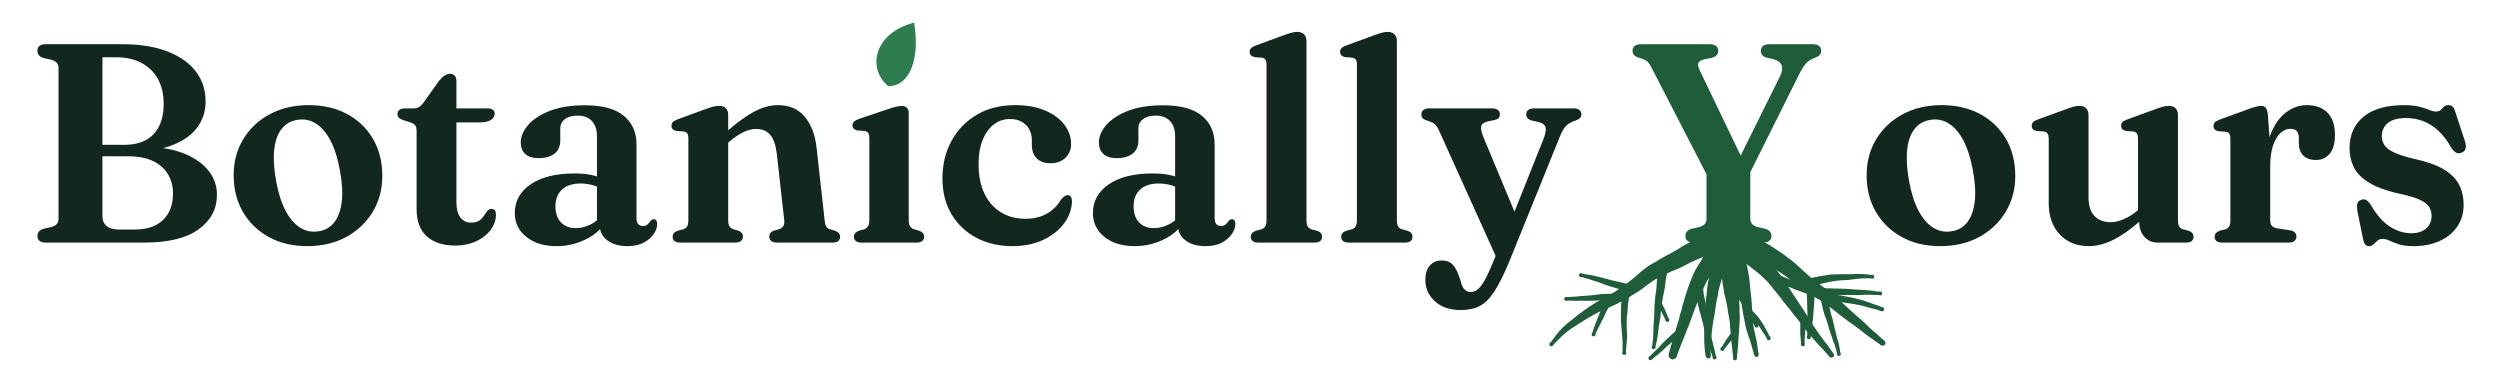
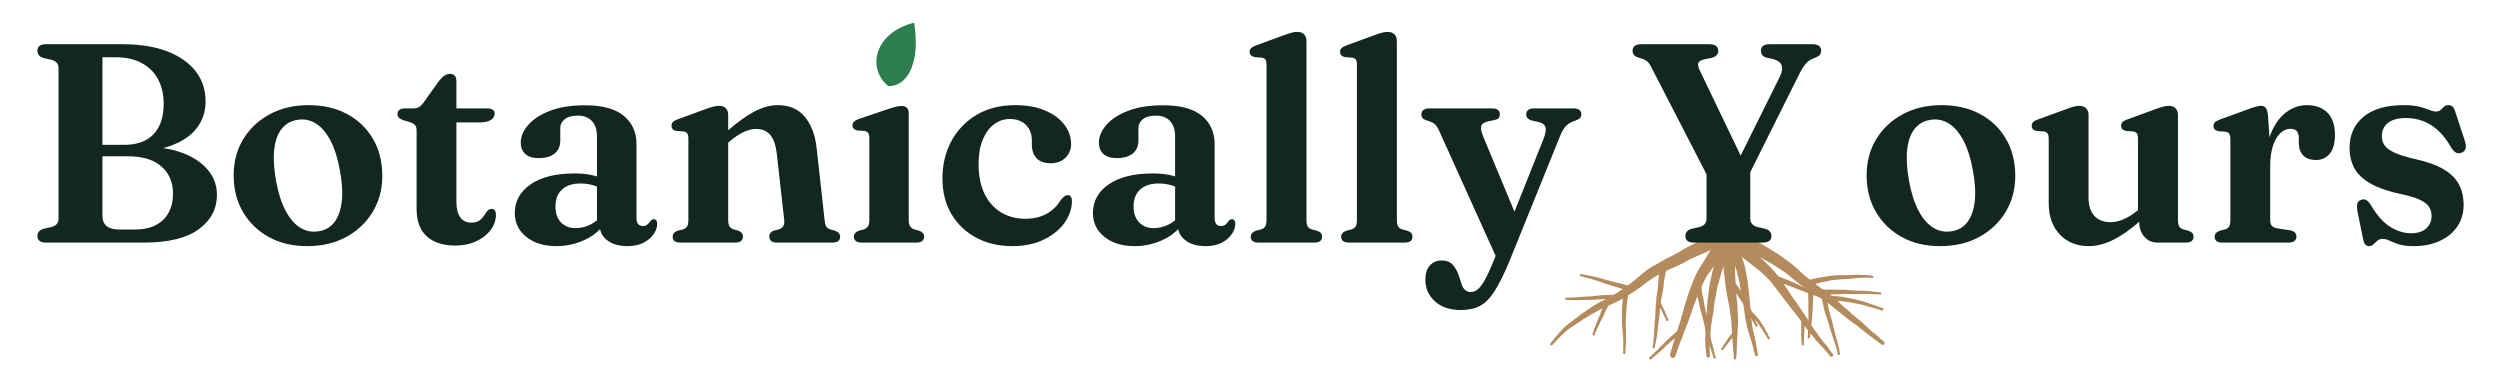
<svg xmlns="http://www.w3.org/2000/svg" viewBox="-160 -1712 17643 2712" role="img" aria-label="Botanically Yours">
  <g transform="scale(1,-1)">
    <path transform="translate(0.0,0)" d="M1371 337Q1371 188 1242.5 94.0Q1114 0 857 0H164Q133 0 118.5 12.5Q104 25 104 46Q104 84 146 97L203 110Q228 117 240.5 131.0Q253 145 253 167V1233Q253 1255 240.5 1269.0Q228 1283 203 1290L146 1303Q104 1316 104 1354Q104 1376 118.5 1388.0Q133 1400 164 1400H704Q890 1400 1021.5 1349.0Q1153 1298 1222.0 1207.5Q1291 1117 1291 996Q1291 895 1234.5 816.0Q1178 737 1067 692Q1032 677 991 667Q1064 656 1125 634Q1242 590 1306.5 513.5Q1371 437 1371 337ZM563 690H718Q807 690 869.0 723.5Q931 757 963.0 822.0Q995 887 995 980Q995 1079 955.5 1152.5Q916 1226 840.0 1267.0Q764 1308 654 1308H563ZM743 609H563V189Q563 140 593.5 116.0Q624 92 683 92H789Q878 92 938.5 123.0Q999 154 1030.0 211.5Q1061 269 1061 345Q1061 465 979.5 537.0Q898 609 743 609Z" fill="#12281F" />
    <path transform="translate(1418.0,0)" d="M600 970Q755 970 872.0 907.0Q989 844 1054.5 731.5Q1120 619 1120 470Q1120 329 1052.5 217.0Q985 105 866.0 40.0Q747 -25 590 -25Q436 -25 319.5 39.0Q203 103 137.0 215.5Q71 328 71 475Q71 618 138.5 729.5Q206 841 325.0 905.5Q444 970 600 970ZM671 80Q739 90 780.5 142.5Q822 195 833.5 287.0Q845 379 821 508Q798 637 754.0 720.5Q710 804 650.0 841.0Q590 878 520 866Q451 855 409.5 802.5Q368 750 357.5 658.5Q347 567 370 437Q393 309 437.0 225.5Q481 142 541.0 105.0Q601 68 671 80Z" fill="#12281F" />
    <path transform="translate(2609.0,0)" d="M126 849 80 863Q56 871 46.0 881.5Q36 892 36 906Q36 926 49.5 936.5Q63 947 86 947H147Q171 947 187.0 956.0Q203 965 220 988L329 1141Q350 1167 369.0 1179.0Q388 1191 407 1191Q428 1191 440.0 1178.0Q452 1165 452 1140V947H672Q695 947 708.5 937.5Q722 928 722 910Q722 884 696.0 866.0Q670 848 612 848H452V285Q452 215 479.5 178.0Q507 141 556 141Q593 141 613.5 155.5Q634 170 646.0 189.0Q658 208 669.5 222.5Q681 237 699 238Q714 238 722.5 228.0Q731 218 731 195Q730 138 693.5 89.0Q657 40 592.0 9.5Q527 -21 444 -21Q316 -21 243.5 43.5Q171 108 171 238V790Q171 816 160.5 828.5Q150 841 126 849Z" fill="#12281F" />
    <path transform="translate(3387.0,0)" d="M86 209Q86 334 197.5 411.0Q309 488 509 488Q574 488 627 477Q647 473 666 467V749Q666 819 630.5 857.5Q595 896 530 896Q471 896 439.0 871.0Q407 846 407 809V721Q407 661 367.0 628.5Q327 596 254 596Q192 596 160.0 625.5Q128 655 128 706Q128 769 180.0 829.5Q232 890 333.0 929.5Q434 969 582 969Q766 969 855.5 894.5Q945 820 945 693V173Q945 145 956.5 131.0Q968 117 989 117Q1011 117 1022.0 127.5Q1033 138 1041 149Q1046 156 1052.0 160.5Q1058 165 1067 165Q1079 165 1085.0 156.0Q1091 147 1091 132Q1091 98 1067.5 62.0Q1044 26 997.5 0.5Q951 -25 881 -25Q792 -25 739 16Q698 46 688 95Q642 47 577 18Q484 -25 380 -25Q249 -25 167.5 40.0Q86 105 86 209ZM666 395Q646 403 626 408Q590 417 549 417Q466 417 419.5 374.5Q373 332 373.0 257.0Q373 182 412.5 142.0Q452 102 515 102Q569 102 619 127Q644 139 666 157Z" fill="#12281F" />
    <path transform="translate(4508.0,0)" d="M471 902V793Q574 881 650 922Q740 970 821 970Q944 970 1012.0 887.5Q1080 805 1095 668L1151 163Q1154 130 1162.0 115.0Q1170 100 1189 94L1224 84Q1243 77 1252.0 66.5Q1261 56 1261 41Q1261 22 1248.0 11.0Q1235 0 1206 0H816Q761 0 761 44Q761 71 792 84L830 94Q849 101 859.5 116.0Q870 131 866 163L814 627Q804 714 769.5 758.0Q735 802 668 802Q626 802 579.5 780.0Q533 758 481 714L471 705V160Q471 129 480.0 115.0Q489 101 507 94L543 84Q575 71 575 44Q575 0 519 0H133Q105 0 92.0 11.0Q79 22 79 41Q79 56 87.5 66.5Q96 77 115 84L155 94Q173 101 181.5 115.0Q190 129 190 160V733Q190 759 182.5 770.0Q175 781 158 784L105 788Q87 792 79.0 801.0Q71 810 71 824Q71 841 80.5 851.0Q90 861 117 871L303 939Q341 953 364.0 959.0Q387 965 408 965Q439 965 455.0 947.5Q471 930 471 902Z" fill="#12281F" />
    <path transform="translate(5785.0,0)" d="M468 916V160Q468 130 477.5 115.5Q487 101 504 94L541 84Q558 78 567.5 67.5Q577 57 577 41Q577 22 563.0 11.0Q549 0 524 0H133Q109 0 95.0 11.0Q81 22 81 41Q81 56 90.0 66.5Q99 77 116 84L155 94Q172 102 181.0 115.5Q190 129 190 160V737Q190 763 182.0 773.5Q174 784 158 788L105 791Q88 796 79.5 804.5Q71 813 71 827Q71 843 82.0 853.5Q93 864 117 873L328 944Q361 955 380.5 959.5Q400 964 420 964Q442 964 455.0 951.0Q468 938 468 916Z" fill="#12281F" />
    <path d="M6109.0 1104.0 c-154.0 126.0 -98.0 378.0 182.0 448.0 c42.0 -252.0 -28.0 -448.0 -182.0 -448.0Z" fill="#2E7D4F" />
    <path transform="translate(6420.0,0)" d="M979 695Q979 638 939.5 599.0Q900 560 834 560Q769 560 735.5 595.5Q702 631 702 689V721Q702 789 660.0 830.5Q618 872 547 872Q484 872 434.0 834.0Q384 796 355.0 725.0Q326 654 326 555Q326 430 368.5 343.5Q411 257 486.0 212.5Q561 168 657 168Q742 168 805.5 203.0Q869 238 906 301Q923 321 934.0 328.0Q945 335 956 335Q972 335 979.0 320.5Q986 306 985 287Q981 202 926.0 131.0Q871 60 778.5 17.5Q686 -25 566 -25Q421 -25 309.5 34.5Q198 94 134.5 201.0Q71 308 71 453Q71 600 134.5 717.0Q198 834 313.0 902.0Q428 970 584 970Q706 970 794.5 932.5Q883 895 931.0 832.5Q979 770 979 695Z" fill="#12281F" />
    <path transform="translate(7467.0,0)" d="M86 209Q86 334 197.5 411.0Q309 488 509 488Q574 488 627 477Q647 473 666 467V749Q666 819 630.5 857.5Q595 896 530 896Q471 896 439.0 871.0Q407 846 407 809V721Q407 661 367.0 628.5Q327 596 254 596Q192 596 160.0 625.5Q128 655 128 706Q128 769 180.0 829.5Q232 890 333.0 929.5Q434 969 582 969Q766 969 855.5 894.5Q945 820 945 693V173Q945 145 956.5 131.0Q968 117 989 117Q1011 117 1022.0 127.5Q1033 138 1041 149Q1046 156 1052.0 160.5Q1058 165 1067 165Q1079 165 1085.0 156.0Q1091 147 1091 132Q1091 98 1067.5 62.0Q1044 26 997.5 0.5Q951 -25 881 -25Q792 -25 739 16Q698 46 688 95Q642 47 577 18Q484 -25 380 -25Q249 -25 167.5 40.0Q86 105 86 209ZM666 395Q646 403 626 408Q590 417 549 417Q466 417 419.5 374.5Q373 332 373.0 257.0Q373 182 412.5 142.0Q452 102 515 102Q569 102 619 127Q644 139 666 157Z" fill="#12281F" />
    <path transform="translate(8588.0,0)" d="M472 1423V160Q472 129 480.5 114.5Q489 100 507 94L545 84Q564 78 573.0 67.5Q582 57 582 41Q582 22 569.0 11.0Q556 0 527 0H133Q105 0 92.0 11.0Q79 22 79 41Q79 56 88.0 66.5Q97 77 116 84L155 94Q173 101 181.5 115.0Q190 129 190 160V1255Q190 1280 182.5 1291.0Q175 1302 158 1305L105 1309Q87 1314 79.0 1323.0Q71 1332 71 1346Q71 1362 81.0 1372.0Q91 1382 117 1392L303 1460Q343 1475 366.0 1481.0Q389 1487 406 1487Q439 1487 455.5 1469.5Q472 1452 472 1423Z" fill="#12281F" />
    <path transform="translate(9226.0,0)" d="M472 1423V160Q472 129 480.5 114.5Q489 100 507 94L545 84Q564 78 573.0 67.5Q582 57 582 41Q582 22 569.0 11.0Q556 0 527 0H133Q105 0 92.0 11.0Q79 22 79 41Q79 56 88.0 66.5Q97 77 116 84L155 94Q173 101 181.5 115.0Q190 129 190 160V1255Q190 1280 182.5 1291.0Q175 1302 158 1305L105 1309Q87 1314 79.0 1323.0Q71 1332 71 1346Q71 1362 81.0 1372.0Q91 1382 117 1392L303 1460Q343 1475 366.0 1481.0Q389 1487 406 1487Q439 1487 455.5 1469.5Q472 1452 472 1423Z" fill="#12281F" />
    <path transform="translate(9864.0,0)" d="M504 -159 531 -94 135 783Q118 823 99.5 837.5Q81 852 42 863Q23 869 15.0 879.0Q7 889 7 905Q7 925 21.5 936.0Q36 947 60 947H508Q533 947 547.0 936.0Q561 925 561 905Q561 889 552.0 879.0Q543 869 520 864L483 857Q437 847 429.5 823.0Q422 799 447 739L664 218L867 727Q891 786 883.0 814.0Q875 842 829 852L788 861Q766 867 756.5 878.0Q747 889 747 905Q747 925 761.0 936.0Q775 947 799 947H1083Q1108 947 1122.0 936.0Q1136 925 1136 905Q1136 891 1127.5 880.5Q1119 870 1097 862Q1053 848 1029.0 824.5Q1005 801 983 745L626 -137Q570 -271 522.0 -345.0Q474 -419 419.0 -447.5Q364 -476 286 -476Q170 -476 102.5 -414.5Q35 -353 35 -263Q35 -198 66.5 -162.0Q98 -126 150 -126Q201 -126 228.5 -156.5Q256 -187 273 -239L286 -277Q294 -313 312.0 -331.0Q330 -349 353 -349Q378 -349 399.0 -334.5Q420 -320 445.5 -279.5Q471 -239 504 -159Z" fill="#12281F" />
-     <path transform="translate(11331.2,0)" d="M861 497V167Q861 145 874.0 131.0Q887 117 911 110L968 97Q1010 84 1010 46Q1010 25 995.5 12.5Q981 0 950 0H463Q432 0 417.5 12.5Q403 25 403 46Q403 84 445 97L502 110Q527 117 539.5 131.0Q552 145 552 167V482L167 1229Q151 1262 137.5 1275.0Q124 1288 102 1296L71 1306Q48 1313 39.0 1325.5Q30 1338 30 1354Q30 1376 45.5 1388.0Q61 1400 92 1400H571Q603 1400 619.0 1388.0Q635 1376 635 1354Q635 1316 587 1303L539 1294Q502 1285 494.5 1268.5Q487 1252 504 1216L793 614L1071 1174Q1093 1219 1082.5 1250.0Q1072 1281 1024 1295L973 1306Q956 1311 946.0 1323.0Q936 1335 936 1354Q936 1376 951.0 1388.0Q966 1400 997 1400H1300Q1331 1400 1346.0 1388.0Q1361 1376 1361 1354Q1361 1337 1352.5 1326.0Q1344 1315 1322 1306L1306 1300Q1286 1292 1269.0 1278.5Q1252 1265 1234.5 1238.5Q1217 1212 1194 1164Z" fill="#1F5C39" />
-     <g fill="#1F5C39">
-       <path d="M12061 -26 L12027 -36 L11996 -45 L11965 -57 L11932 -70 L11900 -83 L11867 -98 L11833 -112 L11802 -126 L11771 -140 L11740 -156 L11706 -173 L11671 -189 L11638 -202 L11608 -216 L11576 -233 L11544 -248 L11516 -263 L11489 -282 L11461 -302 L11432 -324 L11400 -346 L11369 -365 L11338 -385 L11305 -404 L11272 -421 L11239 -438 L11205 -453 L11172 -467 L11140 -481 L11110 -497 L11079 -514 L11048 -532 L11018 -550 L10988 -569 L10957 -589 L10927 -608 L10900 -628 L10873 -650 L10848 -675 L10823 -700 L10797 -726 L10779 -710 L10801 -681 L10822 -652 L10846 -623 L10872 -596 L10900 -571 L10929 -548 L10957 -526 L10985 -503 L11015 -482 L11045 -460 L11076 -440 L11107 -420 L11140 -402 L11172 -384 L11202 -368 L11232 -350 L11261 -331 L11289 -311 L11318 -290 L11346 -269 L11372 -248 L11399 -224 L11427 -200 L11458 -176 L11491 -154 L11524 -136 L11554 -117 L11588 -98 L11620 -81 L11650 -65 L11680 -48 L11711 -28 L11744 -9 L11778 8 L11810 24 L11841 41 L11875 57 L11908 73 L11943 90 L11980 104 L12015 116Z" />
-       <circle cx="10788" cy="-718" r="14" />
-       <path d="M11615 -173 L11607 -208 L11599 -242 L11594 -276 L11590 -312 L11583 -349 L11576 -384 L11570 -419 L11565 -453 L11561 -489 L11558 -525 L11552 -561 L11546 -596 L11542 -632 L11537 -668 L11530 -704 L11521 -739 L11500 -736 L11503 -700 L11507 -665 L11508 -629 L11509 -593 L11511 -557 L11514 -521 L11515 -486 L11516 -449 L11519 -413 L11522 -376 L11528 -340 L11531 -306 L11533 -270 L11536 -232 L11542 -196 L11548 -160Z" />
-       <circle cx="11510" cy="-738" r="14" />
-       <path d="M11559 -409 L11574 -441 L11590 -474 L11604 -507 L11617 -541 L11596 -550 L11580 -518 L11564 -486 L11547 -455 L11531 -422Z" />
-       <circle cx="11607" cy="-546" r="14" />
-       <path d="M11334 -353 L11301 -340 L11268 -329 L11234 -318 L11199 -308 L11165 -296 L11131 -283 L11097 -272 L11063 -261 L11029 -251 L10995 -241 L10999 -219 L11035 -224 L11071 -230 L11107 -238 L11142 -247 L11177 -256 L11211 -265 L11246 -273 L11282 -281 L11318 -290 L11353 -302Z" />
-       <circle cx="10997" cy="-230" r="14" />
-       <path d="M11340 -350 L11336 -387 L11331 -422 L11327 -457 L11325 -493 L11321 -528 L11320 -563 L11320 -598 L11322 -634 L11322 -671 L11320 -708 L11316 -744 L11314 -779 L11292 -779 L11290 -743 L11291 -707 L11289 -672 L11286 -636 L11283 -601 L11280 -564 L11279 -527 L11280 -491 L11280 -454 L11282 -417 L11286 -381 L11287 -346Z" />
-       <circle cx="11303" cy="-779" r="14" />
-       <path d="M11251 -410 L11216 -408 L11180 -407 L11145 -406 L11110 -409 L11074 -410 L11037 -411 L11001 -410 L10965 -411 L10929 -410 L10893 -408 L10893 -386 L10928 -383 L10964 -381 L11000 -377 L11036 -375 L11071 -372 L11107 -368 L11143 -363 L11180 -362 L11216 -361 L11253 -361Z" />
-       <circle cx="10893" cy="-397" r="14" />
-       <path d="M11208 -429 L11191 -460 L11174 -491 L11160 -524 L11143 -556 L11127 -588 L11111 -620 L11096 -652 L11075 -644 L11086 -610 L11098 -576 L11111 -542 L11125 -509 L11137 -475 L11152 -441 L11168 -408Z" />
-       <circle cx="11086" cy="-648" r="14" />
-       <path d="M12089 1 L12066 -24 L12044 -49 L12023 -76 L12002 -105 L11981 -133 L11961 -161 L11941 -192 L11919 -221 L11900 -248 L11884 -276 L11869 -306 L11855 -338 L11840 -370 L11827 -402 L11814 -435 L11801 -467 L11789 -501 L11776 -535 L11764 -570 L11750 -604 L11737 -637 L11724 -671 L11710 -704 L11697 -737 L11685 -770 L11673 -804 L11617 -787 L11626 -752 L11636 -717 L11646 -681 L11657 -647 L11667 -613 L11677 -578 L11688 -544 L11696 -509 L11707 -475 L11715 -440 L11726 -404 L11736 -370 L11748 -334 L11760 -299 L11773 -265 L11788 -229 L11805 -193 L11825 -159 L11844 -129 L11861 -98 L11880 -66 L11900 -35 L11919 -4 L11940 28 L11963 60 L11987 89Z" />
-       <circle cx="11645" cy="-795" r="29" />
-       <path d="M11852 -279 L11858 -315 L11862 -351 L11868 -386 L11875 -421 L11880 -456 L11888 -491 L11895 -527 L11902 -562 L11907 -599 L11912 -634 L11918 -669 L11926 -703 L11935 -738 L11943 -773 L11951 -808 L11930 -814 L11917 -780 L11906 -746 L11893 -712 L11882 -677 L11874 -641 L11866 -606 L11858 -571 L11849 -537 L11840 -502 L11830 -468 L11822 -432 L11813 -397 L11804 -361 L11798 -326 L11790 -291Z" />
-       <circle cx="11940" cy="-811" r="14" />
-       <path d="M11715 -643 L11686 -663 L11659 -685 L11632 -708 L11605 -731 L11579 -756 L11552 -780 L11524 -803 L11496 -826 L11478 -807 L11504 -781 L11530 -756 L11555 -731 L11579 -704 L11606 -679 L11632 -654 L11660 -629 L11689 -607Z" />
-       <circle cx="11487" cy="-816" r="14" />
-       <path d="M12092 27 L12080 -6 L12069 -40 L12056 -75 L12043 -109 L12029 -142 L12017 -175 L12006 -208 L11995 -241 L11986 -275 L11976 -308 L11968 -341 L11962 -377 L11954 -412 L11949 -445 L11944 -481 L11938 -518 L11931 -553 L11926 -587 L11922 -622 L11918 -658 L11914 -693 L11912 -728 L11912 -763 L11913 -799 L11878 -802 L11872 -766 L11869 -729 L11867 -692 L11867 -655 L11867 -619 L11867 -583 L11869 -545 L11872 -509 L11875 -474 L11876 -438 L11879 -400 L11884 -365 L11887 -328 L11892 -291 L11899 -254 L11906 -218 L11915 -181 L11924 -146 L11934 -110 L11945 -75 L11955 -41 L11964 -8 L11973 27 L11983 63Z" />
-       <circle cx="11896" cy="-800" r="18" />
-       <path d="M12063 116 L12099 102 L12134 85 L12167 68 L12199 52 L12231 36 L12266 19 L12298 -1 L12331 -19 L12362 -40 L12393 -60 L12425 -82 L12454 -104 L12484 -126 L12514 -151 L12542 -177 L12568 -201 L12594 -224 L12620 -247 L12647 -269 L12675 -289 L12703 -311 L12733 -331 L12763 -355 L12792 -379 L12819 -404 L12846 -429 L12872 -453 L12898 -477 L12924 -501 L12951 -524 L12979 -548 L13006 -573 L13032 -599 L13058 -622 L13085 -645 L13112 -670 L13139 -693 L13115 -724 L13085 -703 L13056 -682 L13027 -662 L12997 -640 L12969 -617 L12941 -596 L12912 -575 L12882 -554 L12853 -532 L12824 -510 L12795 -487 L12767 -465 L12739 -444 L12711 -424 L12683 -405 L12652 -388 L12621 -368 L12590 -349 L12559 -327 L12528 -305 L12499 -282 L12470 -259 L12444 -238 L12417 -220 L12387 -201 L12357 -182 L12328 -165 L12297 -148 L12267 -131 L12236 -117 L12205 -101 L12175 -89 L12141 -75 L12107 -61 L12075 -47 L12045 -36 L12013 -26Z" />
-       <circle cx="13127" cy="-709" r="19" />
-       <path d="M12582 -257 L12618 -250 L12653 -243 L12689 -236 L12725 -231 L12762 -225 L12800 -224 L12836 -223 L12872 -223 L12908 -223 L12944 -221 L12981 -222 L13018 -224 L13054 -230 L13052 -252 L13016 -252 L12981 -253 L12946 -256 L12910 -260 L12874 -264 L12838 -266 L12803 -269 L12769 -274 L12734 -281 L12700 -289 L12666 -297 L12631 -307 L12596 -316Z" />
-       <circle cx="13053" cy="-241" r="14" />
-       <path d="M12648 -308 L12647 -345 L12645 -381 L12644 -417 L12641 -453 L12638 -489 L12636 -525 L12631 -561 L12628 -598 L12622 -634 L12616 -669 L12594 -667 L12594 -631 L12595 -595 L12595 -559 L12596 -524 L12595 -488 L12594 -452 L12593 -416 L12592 -380 L12591 -345 L12589 -309Z" />
-       <circle cx="12605" cy="-668" r="14" />
-       <path d="M12677 -322 L12713 -322 L12749 -323 L12785 -324 L12821 -325 L12858 -326 L12894 -328 L12930 -331 L12966 -333 L13002 -335 L13039 -338 L13074 -343 L13110 -348 L13108 -370 L13072 -370 L13036 -368 L13001 -368 L12965 -370 L12929 -370 L12893 -370 L12857 -370 L12822 -372 L12786 -373 L12750 -375 L12714 -375 L12678 -377Z" />
-       <circle cx="13109" cy="-359" r="14" />
-       <path d="M12734 -362 L12742 -398 L12747 -434 L12754 -468 L12761 -502 L12772 -537 L12780 -572 L12788 -607 L12797 -642 L12806 -677 L12816 -712 L12823 -748 L12828 -784 L12806 -788 L12797 -753 L12787 -720 L12774 -686 L12763 -652 L12751 -618 L12741 -583 L12731 -549 L12718 -515 L12707 -479 L12699 -443 L12691 -409 L12682 -374Z" />
-       <circle cx="12817" cy="-786" r="14" />
-       <path d="M12739 -363 L12775 -367 L12811 -371 L12848 -377 L12884 -383 L12920 -391 L12955 -399 L12991 -409 L13026 -421 L13059 -433 L13094 -445 L13128 -459 L13118 -484 L13085 -473 L13050 -464 L13015 -455 L12981 -445 L12947 -438 L12912 -432 L12877 -427 L12842 -422 L12807 -419 L12771 -417 L12735 -415Z" />
-       <circle cx="13123" cy="-471" r="14" />
-       <path d="M12085 93 L12110 67 L12134 40 L12158 16 L12182 -8 L12208 -32 L12234 -55 L12261 -79 L12288 -104 L12316 -129 L12344 -157 L12369 -185 L12394 -215 L12416 -246 L12437 -277 L12457 -307 L12477 -337 L12496 -368 L12516 -397 L12536 -427 L12556 -458 L12576 -488 L12595 -518 L12615 -549 L12633 -580 L12653 -609 L12673 -638 L12694 -667 L12714 -695 L12737 -723 L12758 -754 L12779 -783 L12751 -805 L12727 -778 L12704 -752 L12679 -727 L12654 -699 L12630 -672 L12606 -644 L12582 -615 L12561 -586 L12539 -558 L12517 -530 L12494 -502 L12473 -474 L12450 -446 L12426 -417 L12405 -388 L12383 -361 L12360 -333 L12338 -305 L12317 -280 L12293 -256 L12268 -232 L12243 -211 L12216 -190 L12188 -168 L12159 -147 L12130 -124 L12101 -101 L12072 -77 L12043 -52 L12017 -27 L11991 -3Z" />
-       <circle cx="12765" cy="-794" r="18" />
-       <path d="M12364 -218 L12399 -230 L12433 -245 L12466 -258 L12500 -273 L12533 -289 L12565 -304 L12598 -319 L12631 -334 L12663 -349 L12697 -364 L12729 -383 L12759 -403 L12749 -422 L12716 -407 L12684 -393 L12650 -381 L12616 -369 L12582 -358 L12548 -345 L12514 -333 L12481 -319 L12448 -308 L12413 -297 L12380 -285 L12346 -276Z" />
-       <circle cx="12754" cy="-412" r="14" />
-       <path d="M12588 -540 L12584 -575 L12581 -611 L12578 -646 L12576 -682 L12574 -717 L12552 -718 L12548 -682 L12545 -646 L12545 -609 L12545 -573 L12547 -537Z" />
-       <circle cx="12563" cy="-718" r="14" />
-       <path d="M12091 66 L12103 33 L12115 0 L12129 -35 L12141 -71 L12152 -105 L12163 -141 L12172 -179 L12179 -216 L12185 -253 L12189 -290 L12192 -326 L12196 -362 L12200 -399 L12203 -435 L12205 -471 L12207 -507 L12210 -542 L12213 -577 L12218 -611 L12226 -645 L12234 -681 L12241 -717 L12245 -753 L12251 -788 L12221 -795 L12210 -760 L12201 -726 L12191 -692 L12179 -659 L12167 -623 L12158 -587 L12151 -550 L12144 -515 L12138 -479 L12132 -443 L12127 -408 L12120 -374 L12112 -338 L12106 -303 L12099 -269 L12090 -235 L12081 -202 L12070 -171 L12058 -139 L12044 -106 L12031 -74 L12015 -43 L11999 -10 L11984 24Z" />
-       <circle cx="12236" cy="-792" r="15" />
-       <path d="M12186 -460 L12211 -486 L12237 -512 L12260 -542 L12281 -573 L12299 -605 L12316 -637 L12332 -669 L12313 -680 L12293 -650 L12274 -620 L12254 -591 L12233 -563 L12210 -538 L12184 -514 L12158 -489Z" />
-       <circle cx="12322" cy="-675" r="14" />
-       <path d="M12113 51 L12113 13 L12112 -25 L12111 -63 L12108 -98 L12107 -133 L12105 -169 L12104 -203 L12105 -238 L12106 -274 L12106 -310 L12107 -343 L12111 -378 L12114 -415 L12116 -453 L12116 -489 L12118 -525 L12117 -564 L12114 -601 L12112 -637 L12109 -672 L12107 -708 L12104 -744 L12101 -780 L12096 -817 L12072 -816 L12068 -781 L12064 -745 L12060 -709 L12056 -673 L12053 -637 L12050 -601 L12048 -566 L12043 -532 L12036 -497 L12031 -461 L12025 -428 L12017 -393 L12008 -357 L12002 -319 L11996 -283 L11992 -248 L11986 -211 L11982 -172 L11979 -136 L11976 -100 L11974 -63 L11971 -29 L11968 5 L11963 39Z" />
-       <circle cx="12084" cy="-817" r="14" />
-       <path d="M12075 -256 L12099 -285 L12122 -316 L12141 -348 L12159 -380 L12176 -412 L12193 -446 L12206 -480 L12220 -514 L12232 -547 L12245 -581 L12226 -591 L12206 -560 L12188 -528 L12171 -497 L12154 -466 L12135 -436 L12115 -407 L12095 -378 L12074 -351 L12052 -325 L12027 -301Z" />
-       <circle cx="12236" cy="-586" r="14" />
-       <path d="M12096 -648 L12071 -674 L12049 -701 L12027 -729 L12004 -757 L11986 -744 L12005 -714 L12024 -683 L12046 -653 L12069 -625Z" />
-       <circle cx="11995" cy="-751" r="14" />
+     <g fill="#B38B5D">
+       <path d="M12053 -3 L12019 -13 L11987 -23 L11955 -35 L11923 -49 L11890 -63 L11858 -78 L11824 -92 L11792 -106 L11761 -121 L11730 -138 L11697 -155 L11663 -171 L11630 -185 L11599 -200 L11567 -217 L11535 -232 L11507 -249 L11478 -268 L11450 -289 L11422 -311 L11391 -333 L11360 -353 L11330 -373 L11298 -392 L11266 -409 L11233 -426 L11199 -441 L11167 -456 L11135 -471 L11104 -488 L11073 -505 L11043 -524 L11012 -542 L10983 -562 L10953 -582 L10923 -601 L10895 -623 L10869 -646 L10844 -671 L10819 -697 L10794 -723 L10782 -712 L10804 -684 L10827 -656 L10851 -628 L10876 -601 L10904 -577 L10933 -555 L10962 -533 L10991 -511 L11021 -490 L11051 -469 L11081 -450 L11113 -430 L11145 -413 L11177 -396 L11209 -379 L11239 -362 L11269 -343 L11298 -324 L11326 -303 L11355 -282 L11382 -260 L11409 -237 L11438 -213 L11468 -190 L11500 -169 L11532 -152 L11563 -133 L11596 -115 L11629 -99 L11659 -83 L11690 -66 L11721 -47 L11754 -29 L11787 -12 L11819 3 L11851 20 L11884 36 L11917 52 L11952 67 L11988 81 L12023 93Z" />
+       <circle cx="10788" cy="-718" r="8" />
+       <path d="M11603 -171 L11596 -206 L11589 -241 L11583 -275 L11580 -311 L11574 -347 L11567 -383 L11561 -418 L11556 -453 L11553 -488 L11550 -525 L11545 -560 L11540 -596 L11537 -632 L11532 -668 L11525 -704 L11517 -739 L11504 -736 L11508 -701 L11512 -665 L11514 -630 L11516 -594 L11518 -557 L11522 -522 L11523 -486 L11524 -450 L11528 -414 L11531 -377 L11537 -341 L11541 -307 L11543 -271 L11547 -234 L11553 -198 L11559 -162Z" />
+       <circle cx="11510" cy="-738" r="8" />
+       <path d="M11554 -411 L11569 -444 L11585 -476 L11599 -509 L11613 -543 L11600 -548 L11584 -516 L11569 -484 L11552 -452 L11535 -420Z" />
+       <circle cx="11607" cy="-546" r="8" />
+       <path d="M11337 -345 L11304 -332 L11270 -321 L11236 -311 L11201 -300 L11167 -289 L11133 -277 L11099 -266 L11065 -255 L11030 -246 L10996 -237 L10999 -223 L11034 -229 L11070 -236 L11105 -244 L11140 -253 L11175 -263 L11209 -272 L11244 -281 L11279 -289 L11315 -299 L11350 -311Z" />
+       <circle cx="10997" cy="-230" r="8" />
+       <path d="M11331 -350 L11328 -386 L11322 -422 L11319 -457 L11317 -492 L11314 -528 L11313 -563 L11314 -599 L11315 -635 L11316 -671 L11315 -708 L11312 -744 L11310 -779 L11296 -779 L11295 -743 L11296 -707 L11295 -672 L11292 -636 L11289 -600 L11286 -564 L11286 -527 L11287 -491 L11288 -455 L11290 -418 L11294 -382 L11296 -347Z" />
+       <circle cx="11303" cy="-779" r="8" />
+       <path d="M11252 -402 L11216 -400 L11180 -400 L11145 -399 L11110 -402 L11073 -404 L11037 -404 L11001 -405 L10965 -406 L10929 -405 L10893 -404 L10893 -390 L10928 -388 L10964 -386 L11000 -383 L11036 -381 L11072 -379 L11107 -375 L11143 -371 L11180 -370 L11216 -369 L11253 -369Z" />
+       <circle cx="10893" cy="-397" r="8" />
+       <path d="M11202 -426 L11184 -457 L11168 -488 L11154 -521 L11137 -553 L11122 -586 L11107 -618 L11092 -651 L11079 -646 L11090 -611 L11103 -578 L11117 -544 L11131 -511 L11143 -477 L11159 -444 L11175 -411Z" />
+       <circle cx="11086" cy="-648" r="8" />
+       <path d="M12072 16 L12048 -10 L12027 -37 L12006 -64 L11985 -93 L11964 -122 L11945 -151 L11925 -181 L11903 -211 L11884 -239 L11868 -268 L11853 -299 L11839 -331 L11825 -364 L11812 -396 L11799 -430 L11787 -463 L11776 -497 L11763 -531 L11752 -565 L11738 -599 L11725 -633 L11713 -667 L11699 -700 L11687 -733 L11675 -767 L11663 -801 L11626 -790 L11636 -755 L11646 -720 L11657 -685 L11668 -651 L11678 -617 L11689 -582 L11700 -548 L11710 -514 L11720 -480 L11729 -445 L11740 -410 L11751 -375 L11763 -340 L11776 -306 L11789 -271 L11804 -237 L11821 -202 L11840 -169 L11860 -139 L11878 -109 L11897 -77 L11917 -46 L11937 -16 L11958 15 L11980 46 L12004 74Z" />
+       <circle cx="11645" cy="-795" r="19" />
+       <path d="M11842 -281 L11848 -317 L11852 -353 L11859 -387 L11866 -423 L11872 -458 L11880 -493 L11887 -528 L11895 -564 L11900 -600 L11906 -635 L11912 -670 L11920 -705 L11930 -739 L11938 -774 L11947 -809 L11934 -813 L11922 -779 L11911 -745 L11899 -711 L11889 -676 L11880 -640 L11873 -605 L11866 -570 L11857 -535 L11848 -500 L11838 -466 L11831 -430 L11822 -395 L11814 -359 L11808 -324 L11800 -289Z" />
+       <circle cx="11940" cy="-811" r="8" />
+       <path d="M11711 -637 L11682 -657 L11654 -680 L11627 -703 L11600 -726 L11575 -751 L11548 -776 L11520 -799 L11493 -823 L11482 -810 L11507 -785 L11534 -760 L11559 -735 L11584 -709 L11610 -684 L11637 -659 L11664 -635 L11693 -613Z" />
+       <circle cx="11487" cy="-816" r="9" />
+       <path d="M12075 33 L12063 -0 L12052 -35 L12040 -70 L12027 -104 L12014 -137 L12002 -170 L11991 -204 L11981 -237 L11972 -271 L11962 -306 L11955 -339 L11949 -375 L11942 -410 L11937 -444 L11933 -480 L11927 -516 L11921 -552 L11916 -586 L11913 -622 L11910 -658 L11907 -693 L11905 -728 L11905 -764 L11908 -799 L11884 -802 L11879 -766 L11876 -729 L11874 -692 L11875 -656 L11876 -620 L11877 -583 L11879 -547 L11883 -511 L11886 -475 L11888 -439 L11891 -402 L11896 -367 L11900 -331 L11906 -293 L11913 -258 L11921 -222 L11930 -186 L11939 -150 L11949 -115 L11961 -80 L11972 -47 L11981 -13 L11990 22 L12001 57Z" />
+       <circle cx="11896" cy="-800" r="12" />
+       <path d="M12054 92 L12090 79 L12124 63 L12157 47 L12189 31 L12222 16 L12256 -1 L12288 -20 L12320 -38 L12351 -58 L12382 -77 L12414 -99 L12443 -120 L12473 -142 L12502 -165 L12530 -190 L12556 -215 L12583 -238 L12610 -260 L12637 -282 L12666 -303 L12694 -324 L12725 -343 L12755 -366 L12783 -390 L12811 -414 L12837 -439 L12864 -463 L12891 -486 L12917 -510 L12945 -533 L12973 -556 L13000 -581 L13026 -605 L13052 -629 L13081 -651 L13107 -676 L13135 -699 L13119 -719 L13090 -698 L13061 -676 L13032 -655 L13003 -633 L12975 -610 L12947 -588 L12918 -567 L12889 -545 L12861 -523 L12832 -500 L12804 -478 L12776 -455 L12748 -433 L12720 -412 L12692 -393 L12661 -375 L12630 -355 L12599 -335 L12569 -314 L12539 -292 L12510 -269 L12482 -246 L12455 -224 L12428 -204 L12398 -185 L12368 -165 L12339 -147 L12308 -130 L12278 -113 L12246 -97 L12215 -81 L12184 -68 L12151 -54 L12117 -39 L12085 -25 L12054 -13 L12021 -2Z" />
+       <circle cx="13127" cy="-709" r="13" />
+       <path d="M12585 -267 L12620 -260 L12655 -252 L12691 -245 L12727 -239 L12763 -234 L12800 -231 L12837 -230 L12873 -230 L12908 -229 L12944 -227 L12981 -228 L13017 -229 L13053 -234 L13052 -248 L13017 -247 L12981 -248 L12946 -250 L12910 -254 L12874 -257 L12838 -259 L12802 -262 L12767 -265 L12733 -273 L12698 -280 L12664 -288 L12629 -298 L12594 -307Z" />
+       <circle cx="13053" cy="-241" r="8" />
+       <path d="M12638 -308 L12637 -345 L12636 -381 L12635 -417 L12633 -453 L12631 -489 L12629 -525 L12625 -561 L12622 -597 L12617 -633 L12612 -669 L12598 -667 L12599 -631 L12601 -596 L12601 -560 L12603 -524 L12602 -488 L12602 -452 L12602 -417 L12601 -380 L12600 -345 L12598 -309Z" />
+       <circle cx="12605" cy="-668" r="8" />
+       <path d="M12677 -331 L12713 -331 L12749 -332 L12785 -332 L12821 -333 L12858 -333 L12894 -336 L12930 -338 L12966 -340 L13002 -340 L13038 -343 L13074 -348 L13110 -352 L13109 -366 L13072 -365 L13037 -363 L13001 -362 L12965 -363 L12929 -364 L12893 -363 L12857 -362 L12822 -364 L12786 -365 L12750 -366 L12714 -366 L12678 -368Z" />
+       <circle cx="13109" cy="-359" r="8" />
+       <path d="M12726 -364 L12733 -400 L12739 -435 L12746 -470 L12754 -504 L12765 -539 L12774 -574 L12782 -609 L12791 -644 L12801 -678 L12810 -713 L12819 -749 L12824 -784 L12810 -787 L12802 -752 L12792 -718 L12780 -684 L12769 -650 L12758 -616 L12748 -581 L12738 -547 L12725 -513 L12715 -478 L12707 -442 L12700 -407 L12691 -372Z" />
+       <circle cx="12817" cy="-786" r="8" />
+       <path d="M12739 -372 L12774 -376 L12811 -379 L12847 -384 L12883 -391 L12919 -398 L12954 -406 L12989 -415 L13024 -427 L13058 -439 L13092 -450 L13126 -463 L13120 -479 L13086 -468 L13052 -459 L13017 -449 L12983 -439 L12948 -432 L12913 -425 L12878 -419 L12843 -414 L12808 -411 L12772 -409 L12736 -406Z" />
+       <circle cx="13123" cy="-471" r="9" />
+       <path d="M12069 77 L12095 51 L12119 25 L12143 0 L12169 -23 L12195 -47 L12221 -71 L12249 -94 L12276 -118 L12304 -143 L12331 -170 L12356 -197 L12381 -226 L12403 -256 L12424 -286 L12444 -316 L12465 -346 L12484 -376 L12505 -405 L12526 -435 L12546 -465 L12566 -495 L12586 -525 L12606 -555 L12625 -586 L12645 -615 L12666 -644 L12687 -673 L12708 -701 L12732 -728 L12753 -758 L12774 -787 L12756 -801 L12733 -774 L12710 -747 L12685 -721 L12660 -694 L12637 -666 L12614 -638 L12591 -609 L12570 -580 L12548 -551 L12527 -523 L12505 -494 L12483 -466 L12461 -438 L12438 -409 L12417 -380 L12395 -352 L12373 -323 L12351 -295 L12330 -269 L12306 -244 L12281 -220 L12256 -197 L12228 -176 L12200 -153 L12172 -132 L12143 -109 L12115 -86 L12086 -62 L12058 -37 L12032 -11 L12006 13Z" />
+       <circle cx="12765" cy="-794" r="12" />
+       <path d="M12361 -228 L12396 -240 L12430 -254 L12463 -267 L12497 -281 L12530 -296 L12563 -311 L12595 -326 L12628 -340 L12661 -355 L12694 -369 L12726 -387 L12757 -406 L12750 -418 L12718 -403 L12686 -388 L12652 -376 L12619 -363 L12585 -351 L12551 -338 L12517 -325 L12484 -312 L12451 -299 L12417 -288 L12383 -276 L12349 -267Z" />
+       <circle cx="12754" cy="-412" r="8" />
+       <path d="M12581 -539 L12577 -575 L12575 -610 L12572 -646 L12571 -682 L12570 -718 L12556 -718 L12553 -682 L12551 -646 L12552 -609 L12552 -573 L12553 -537Z" />
+       <circle cx="12563" cy="-718" r="8" />
+       <path d="M12074 59 L12086 26 L12099 -7 L12113 -41 L12125 -76 L12136 -111 L12148 -146 L12157 -183 L12164 -219 L12171 -256 L12176 -292 L12179 -328 L12184 -364 L12188 -400 L12191 -436 L12194 -472 L12197 -508 L12201 -543 L12204 -579 L12210 -613 L12218 -647 L12227 -683 L12234 -719 L12239 -754 L12246 -790 L12226 -794 L12216 -759 L12208 -724 L12198 -690 L12187 -656 L12176 -621 L12167 -585 L12160 -549 L12154 -513 L12149 -477 L12144 -442 L12139 -407 L12132 -372 L12125 -336 L12119 -301 L12113 -266 L12104 -232 L12096 -198 L12085 -166 L12073 -134 L12059 -100 L12047 -68 L12032 -36 L12016 -3 L12002 31Z" />
+       <circle cx="12236" cy="-792" r="10" />
+       <path d="M12181 -465 L12206 -491 L12232 -517 L12256 -545 L12276 -576 L12295 -607 L12312 -639 L12328 -671 L12316 -678 L12297 -648 L12278 -617 L12259 -588 L12238 -559 L12215 -533 L12188 -509 L12162 -485Z" />
+       <circle cx="12322" cy="-675" r="8" />
+       <path d="M12088 49 L12089 12 L12089 -26 L12088 -63 L12086 -98 L12086 -134 L12085 -170 L12084 -204 L12086 -239 L12088 -276 L12089 -311 L12091 -346 L12095 -381 L12099 -417 L12102 -454 L12103 -490 L12105 -527 L12106 -564 L12104 -601 L12102 -637 L12100 -672 L12099 -708 L12097 -744 L12096 -781 L12092 -817 L12076 -816 L12074 -781 L12070 -745 L12068 -709 L12065 -673 L12063 -637 L12061 -601 L12059 -565 L12056 -531 L12050 -495 L12046 -460 L12039 -425 L12032 -391 L12025 -355 L12019 -318 L12015 -281 L12011 -246 L12005 -209 L12003 -172 L12001 -136 L11998 -99 L11997 -63 L11995 -28 L11992 6 L11988 41Z" />
+       <circle cx="12084" cy="-817" r="8" />
+       <path d="M12067 -264 L12091 -292 L12114 -322 L12133 -353 L12151 -385 L12169 -416 L12186 -449 L12200 -483 L12214 -516 L12228 -550 L12242 -582 L12229 -589 L12211 -558 L12194 -526 L12177 -494 L12161 -462 L12142 -432 L12122 -403 L12103 -373 L12082 -345 L12060 -319 L12035 -293Z" />
+       <circle cx="12236" cy="-586" r="8" />
+       <path d="M12091 -644 L12067 -670 L12045 -698 L12023 -727 L12000 -755 L11989 -747 L12009 -716 L12029 -686 L12050 -656 L12074 -629Z" />
+       <circle cx="11995" cy="-751" r="8" />
    </g>
+     <path transform="translate(11331.2,0)" d="M861 497V167Q861 145 874.0 131.0Q887 117 911 110L968 97Q1010 84 1010 46Q1010 25 995.5 12.5Q981 0 950 0H463Q432 0 417.5 12.5Q403 25 403 46Q403 84 445 97L502 110Q527 117 539.5 131.0Q552 145 552 167V482L167 1229Q151 1262 137.5 1275.0Q124 1288 102 1296L71 1306Q48 1313 39.0 1325.5Q30 1338 30 1354Q30 1376 45.5 1388.0Q61 1400 92 1400H571Q603 1400 619.0 1388.0Q635 1376 635 1354Q635 1316 587 1303L539 1294Q502 1285 494.5 1268.5Q487 1252 504 1216L793 614L1071 1174Q1093 1219 1082.5 1250.0Q1072 1281 1024 1295L973 1306Q956 1311 946.0 1323.0Q936 1335 936 1354Q936 1376 951.0 1388.0Q966 1400 997 1400H1300Q1331 1400 1346.0 1388.0Q1361 1376 1361 1354Q1361 1337 1352.5 1326.0Q1344 1315 1322 1306L1306 1300Q1286 1292 1269.0 1278.5Q1252 1265 1234.5 1238.5Q1217 1212 1194 1164Z" fill="#12281F" />
    <path transform="translate(12942.2,0)" d="M600 970Q755 970 872.0 907.0Q989 844 1054.5 731.5Q1120 619 1120 470Q1120 329 1052.5 217.0Q985 105 866.0 40.0Q747 -25 590 -25Q436 -25 319.5 39.0Q203 103 137.0 215.5Q71 328 71 475Q71 618 138.5 729.5Q206 841 325.0 905.5Q444 970 600 970ZM671 80Q739 90 780.5 142.5Q822 195 833.5 287.0Q845 379 821 508Q798 637 754.0 720.5Q710 804 650.0 841.0Q590 878 520 866Q451 855 409.5 802.5Q368 750 357.5 658.5Q347 567 370 437Q393 309 437.0 225.5Q481 142 541.0 105.0Q601 68 671 80Z" fill="#12281F" />
    <path transform="translate(14133.2,0)" d="M804 144V147Q704 61 626 22Q532 -25 449 -25Q321 -25 243.0 57.5Q165 140 165 278V733Q165 758 157.0 769.5Q149 781 132 784L79 788Q61 792 53.0 801.0Q45 810 45 824Q45 840 55.0 850.5Q65 861 91 870L278 938Q317 953 340.0 959.0Q363 965 380 965Q413 965 429.5 947.5Q446 930 446 901V319Q446 231 488.0 187.5Q530 144 602 144Q646 144 696 166Q744 186 795 229V733Q795 758 787.5 769.5Q780 781 763 784L710 788Q692 792 684.0 801.0Q676 810 676 824Q676 840 685.5 850.5Q695 861 722 870L908 938Q946 952 969.5 958.5Q993 965 1013 965Q1044 965 1060.5 947.5Q1077 930 1077 901V160Q1077 129 1085.5 114.5Q1094 100 1112 94L1150 84Q1169 78 1178.0 67.5Q1187 57 1187 41Q1187 22 1174.0 11.0Q1161 0 1132 0H931Q877 0 840.5 40.5Q804 81 804 144Z" fill="#12281F" />
    <path transform="translate(15390.2,0)" d="M455 901 466 744Q471 759 477 773Q518 871 585.0 920.5Q652 970 729 970Q824 970 876.0 916.0Q928 862 928 761Q928 671 891.0 627.0Q854 583 795 583Q735 583 704.0 615.0Q673 647 673 704V740Q672 772 658.0 787.5Q644 803 612 803Q577 803 544.5 774.0Q512 745 491.5 686.0Q471 627 471 535V161Q471 132 482.5 118.5Q494 105 524 100L610 87Q633 83 644.5 72.0Q656 61 656 42Q656 22 641.5 11.0Q627 0 600 0H133Q105 0 92.0 11.0Q79 22 79 41Q79 56 88.0 66.5Q97 77 116 84L155 94Q173 100 181.5 114.5Q190 129 190 160V731Q190 757 182.5 768.0Q175 779 158 782L105 786Q87 790 79.0 799.0Q71 808 71 822Q71 839 81.0 849.0Q91 859 117 869L299 935Q348 954 371.0 959.5Q394 965 407 965Q429 965 440.0 950.5Q451 936 455 901Z" fill="#12281F" />
    <path transform="translate(16347.2,0)" d="M509 66Q578 66 615.5 100.5Q653 135 653 187Q653 220 638.5 247.0Q624 274 582.5 296.0Q541 318 462 337Q308 368 223.5 416.0Q139 464 106.5 527.5Q74 591 74 667Q74 806 172.5 888.0Q271 970 457 970Q524 970 566.5 959.0Q609 948 636.0 936.5Q663 925 684 925Q706 925 717.5 936.5Q729 948 740.5 959.0Q752 970 773 970Q788 970 800.0 960.5Q812 951 820 924L886 723Q898 688 893.5 666.0Q889 644 866 635Q843 626 826.5 634.5Q810 643 794 666Q750 745 698.5 791.5Q647 838 590.5 858.5Q534 879 473 879Q388 879 345.0 844.5Q302 810 302 751Q302 716 320.0 688.0Q338 660 387.5 636.5Q437 613 529 591Q660 563 736.0 518.5Q812 474 845.5 411.5Q879 349 879 265Q879 179 834.5 113.5Q790 48 710.5 11.5Q631 -25 527 -25Q461 -25 421.5 -12.0Q382 1 356.5 13.5Q331 26 307 26Q285 26 270.5 13.5Q256 1 243.0 -12.0Q230 -25 211 -25Q196 -25 185.5 -14.0Q175 -3 170 23L131 214Q124 254 128.5 273.5Q133 293 154 301Q176 310 193.0 299.5Q210 289 227 261Q289 156 361.5 111.0Q434 66 509 66Z" fill="#12281F" />
  </g>
</svg>
